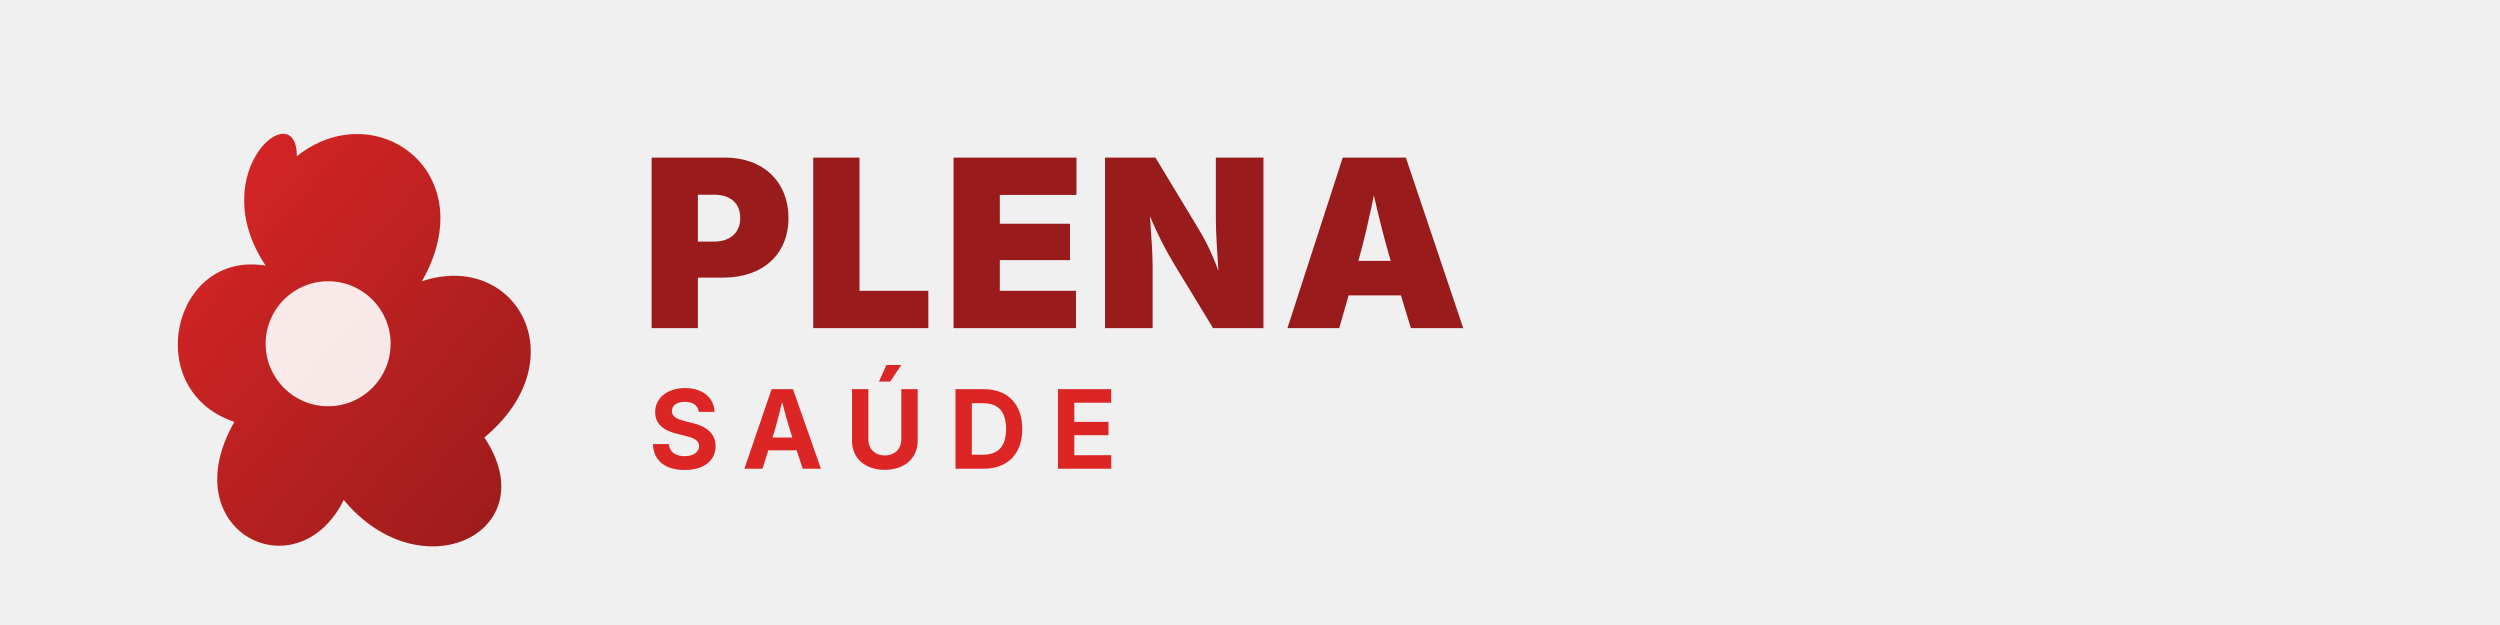
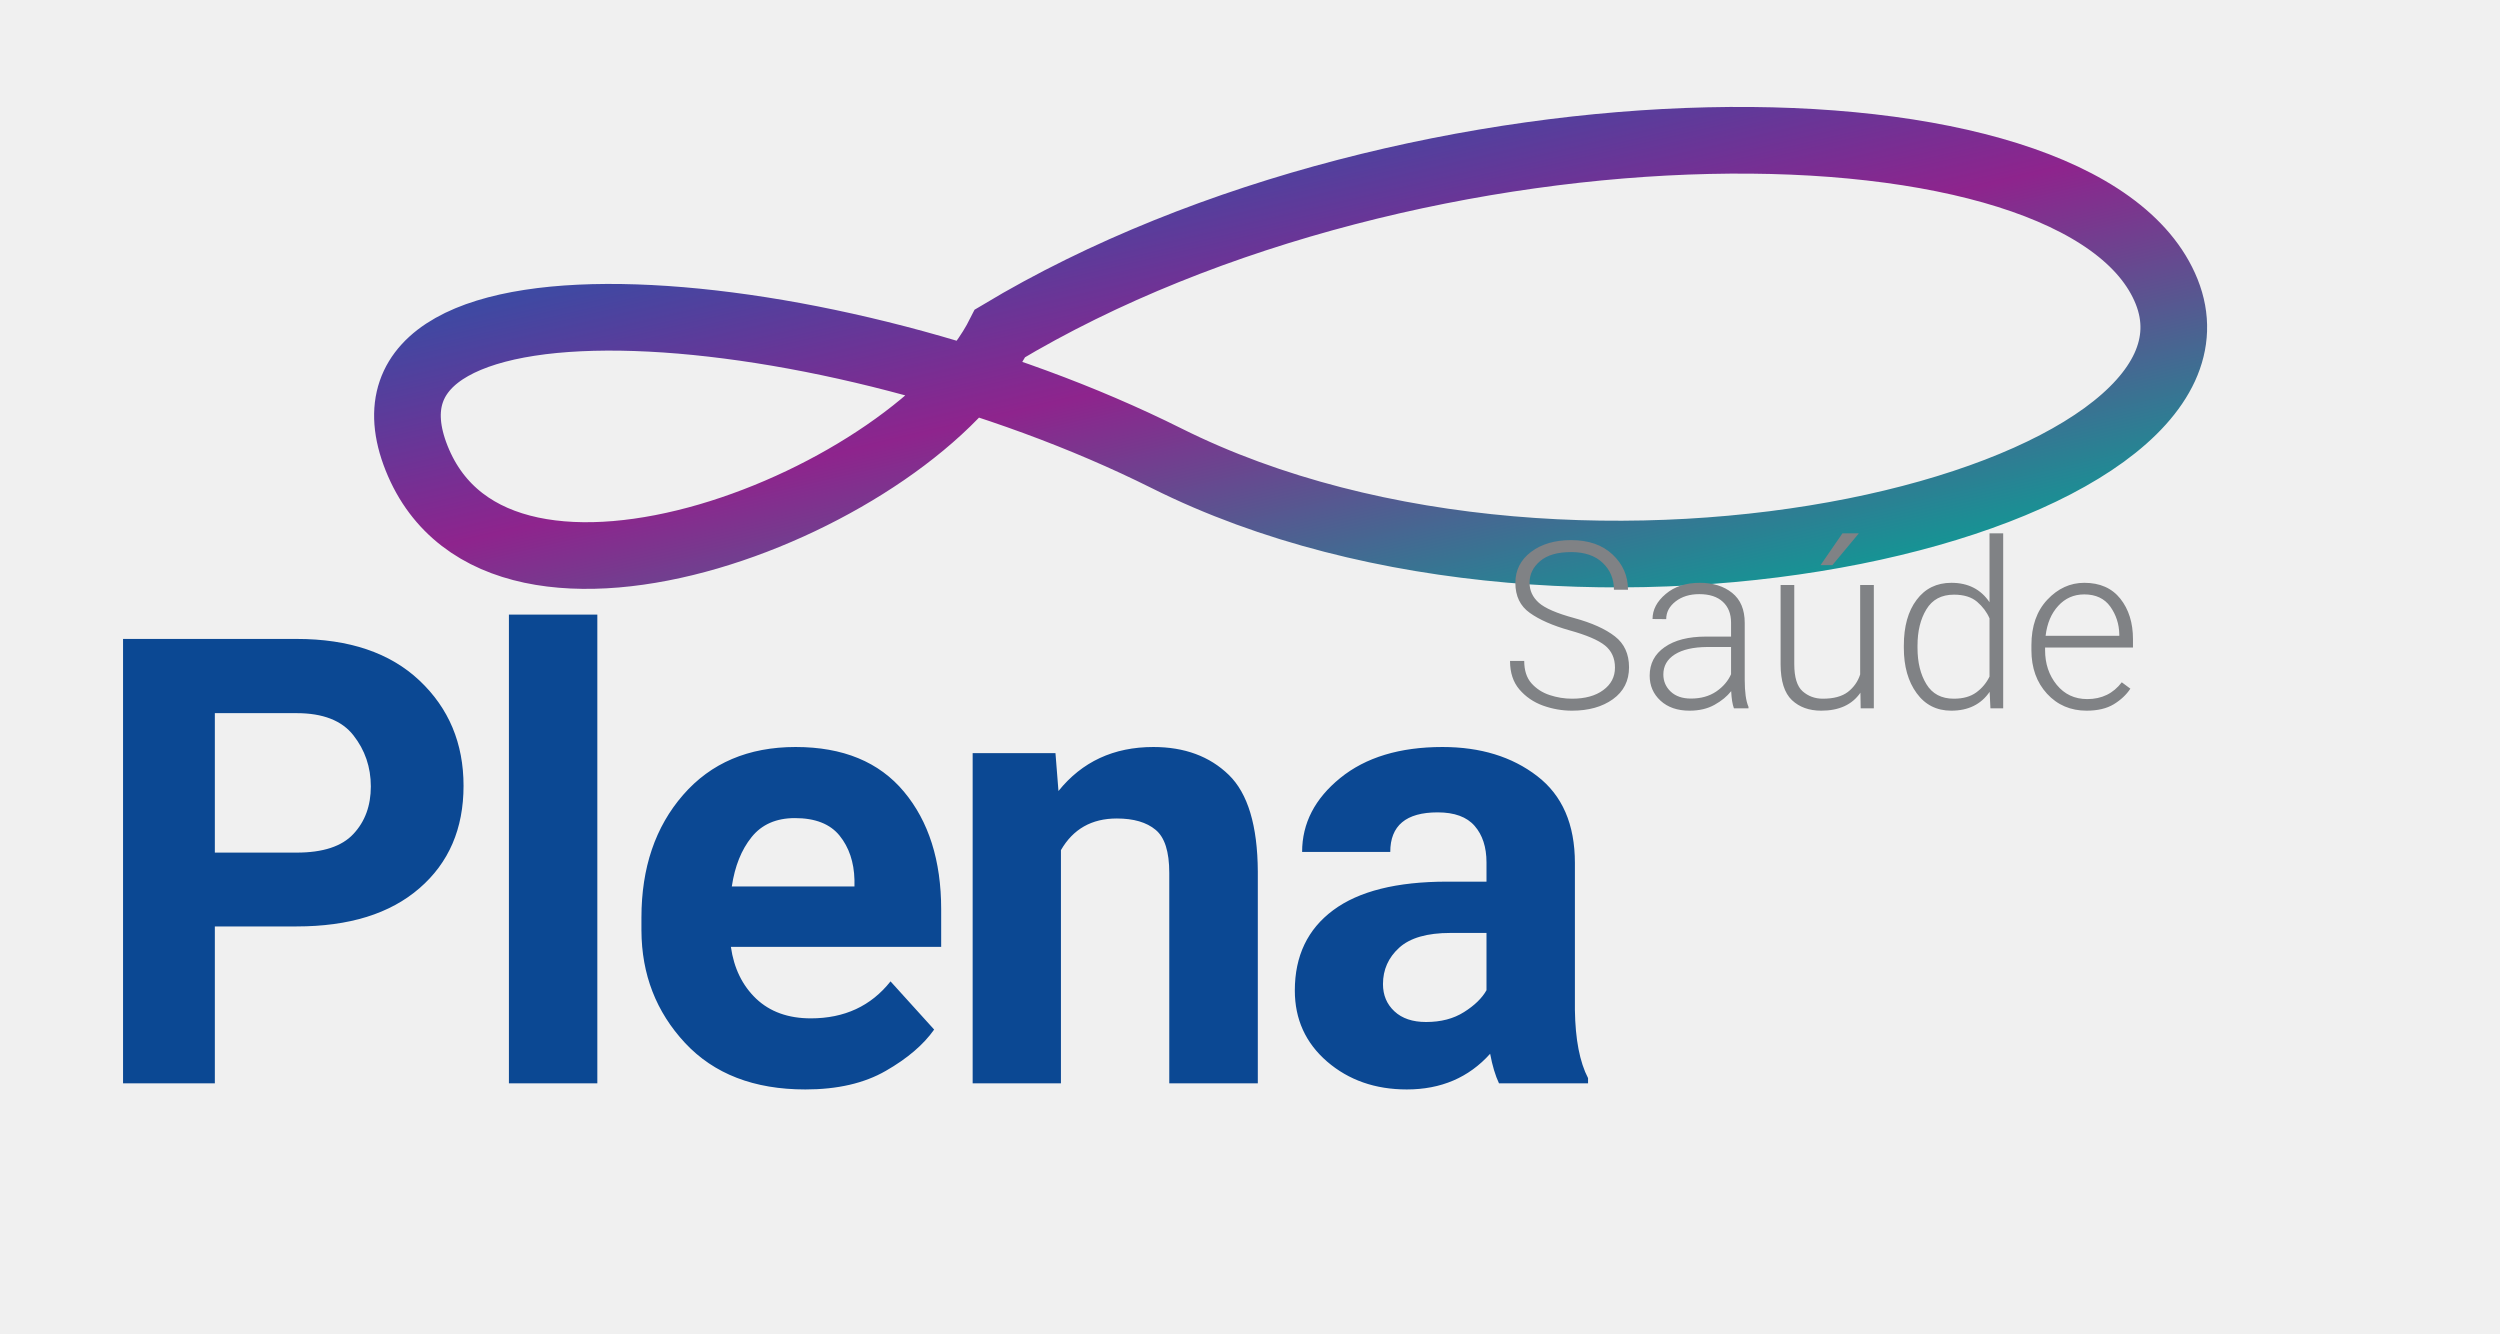
- <svg xmlns="http://www.w3.org/2000/svg" viewBox="0 0 320 80" fill="none">
+ <svg xmlns="http://www.w3.org/2000/svg" viewBox="0 0 300 160">
  <defs>
    <linearGradient id="plenaGrad" x1="0%" y1="0%" x2="100%" y2="100%">
-       <stop offset="0%" stop-color="#DC2626" />
-       <stop offset="100%" stop-color="#991B1B" />
+       <stop offset="0%" stop-color="#0066B3" />
+       <stop offset="50%" stop-color="#8E248D" />
+       <stop offset="100%" stop-color="#00A896" />
    </linearGradient>
  </defs>
-   <g transform="translate(10, 12)">
-     <path d="M28 8 C38 0, 52 10, 44 24 C56 20, 64 34, 52 44 C60 56, 44 64, 34 52 C28 64, 12 56, 20 42 C8 38, 12 20, 24 22 C16 10, 28 0, 28 8 Z" fill="url(#plenaGrad)" />
-     <circle cx="32" cy="32" r="8" fill="#FFFFFF" opacity="0.9" />
-   </g>
-   <text x="82" y="42" font-family="system-ui, -apple-system, sans-serif" font-weight="900" font-size="30" fill="#991B1B" letter-spacing="1">
-     PLENA
-   </text>
-   <text x="83" y="60" font-family="system-ui, -apple-system, sans-serif" font-weight="700" font-size="14" fill="#DC2626" letter-spacing="3">
-     SAÚDE
-   </text>
+   <path d="M 120,40 C 170,10 250,10 260,35 C 270,60 190,80 140,55 C 100,35 40,30 50,55 C 60,80 110,60 120,40 Z" fill="none" stroke="url(#plenaGrad)" stroke-width="8" stroke-linecap="round" />
+   <text x="10" y="130" font-family="'Segoe UI', Roboto, sans-serif" font-weight="700" font-size="75" fill="#0B4893" letter-spacing="-2">Plena</text>
+   <text x="180" y="85" font-family="'Segoe UI', Roboto, sans-serif" font-weight="300" font-size="28" fill="#808285">Saúde</text>
</svg>
